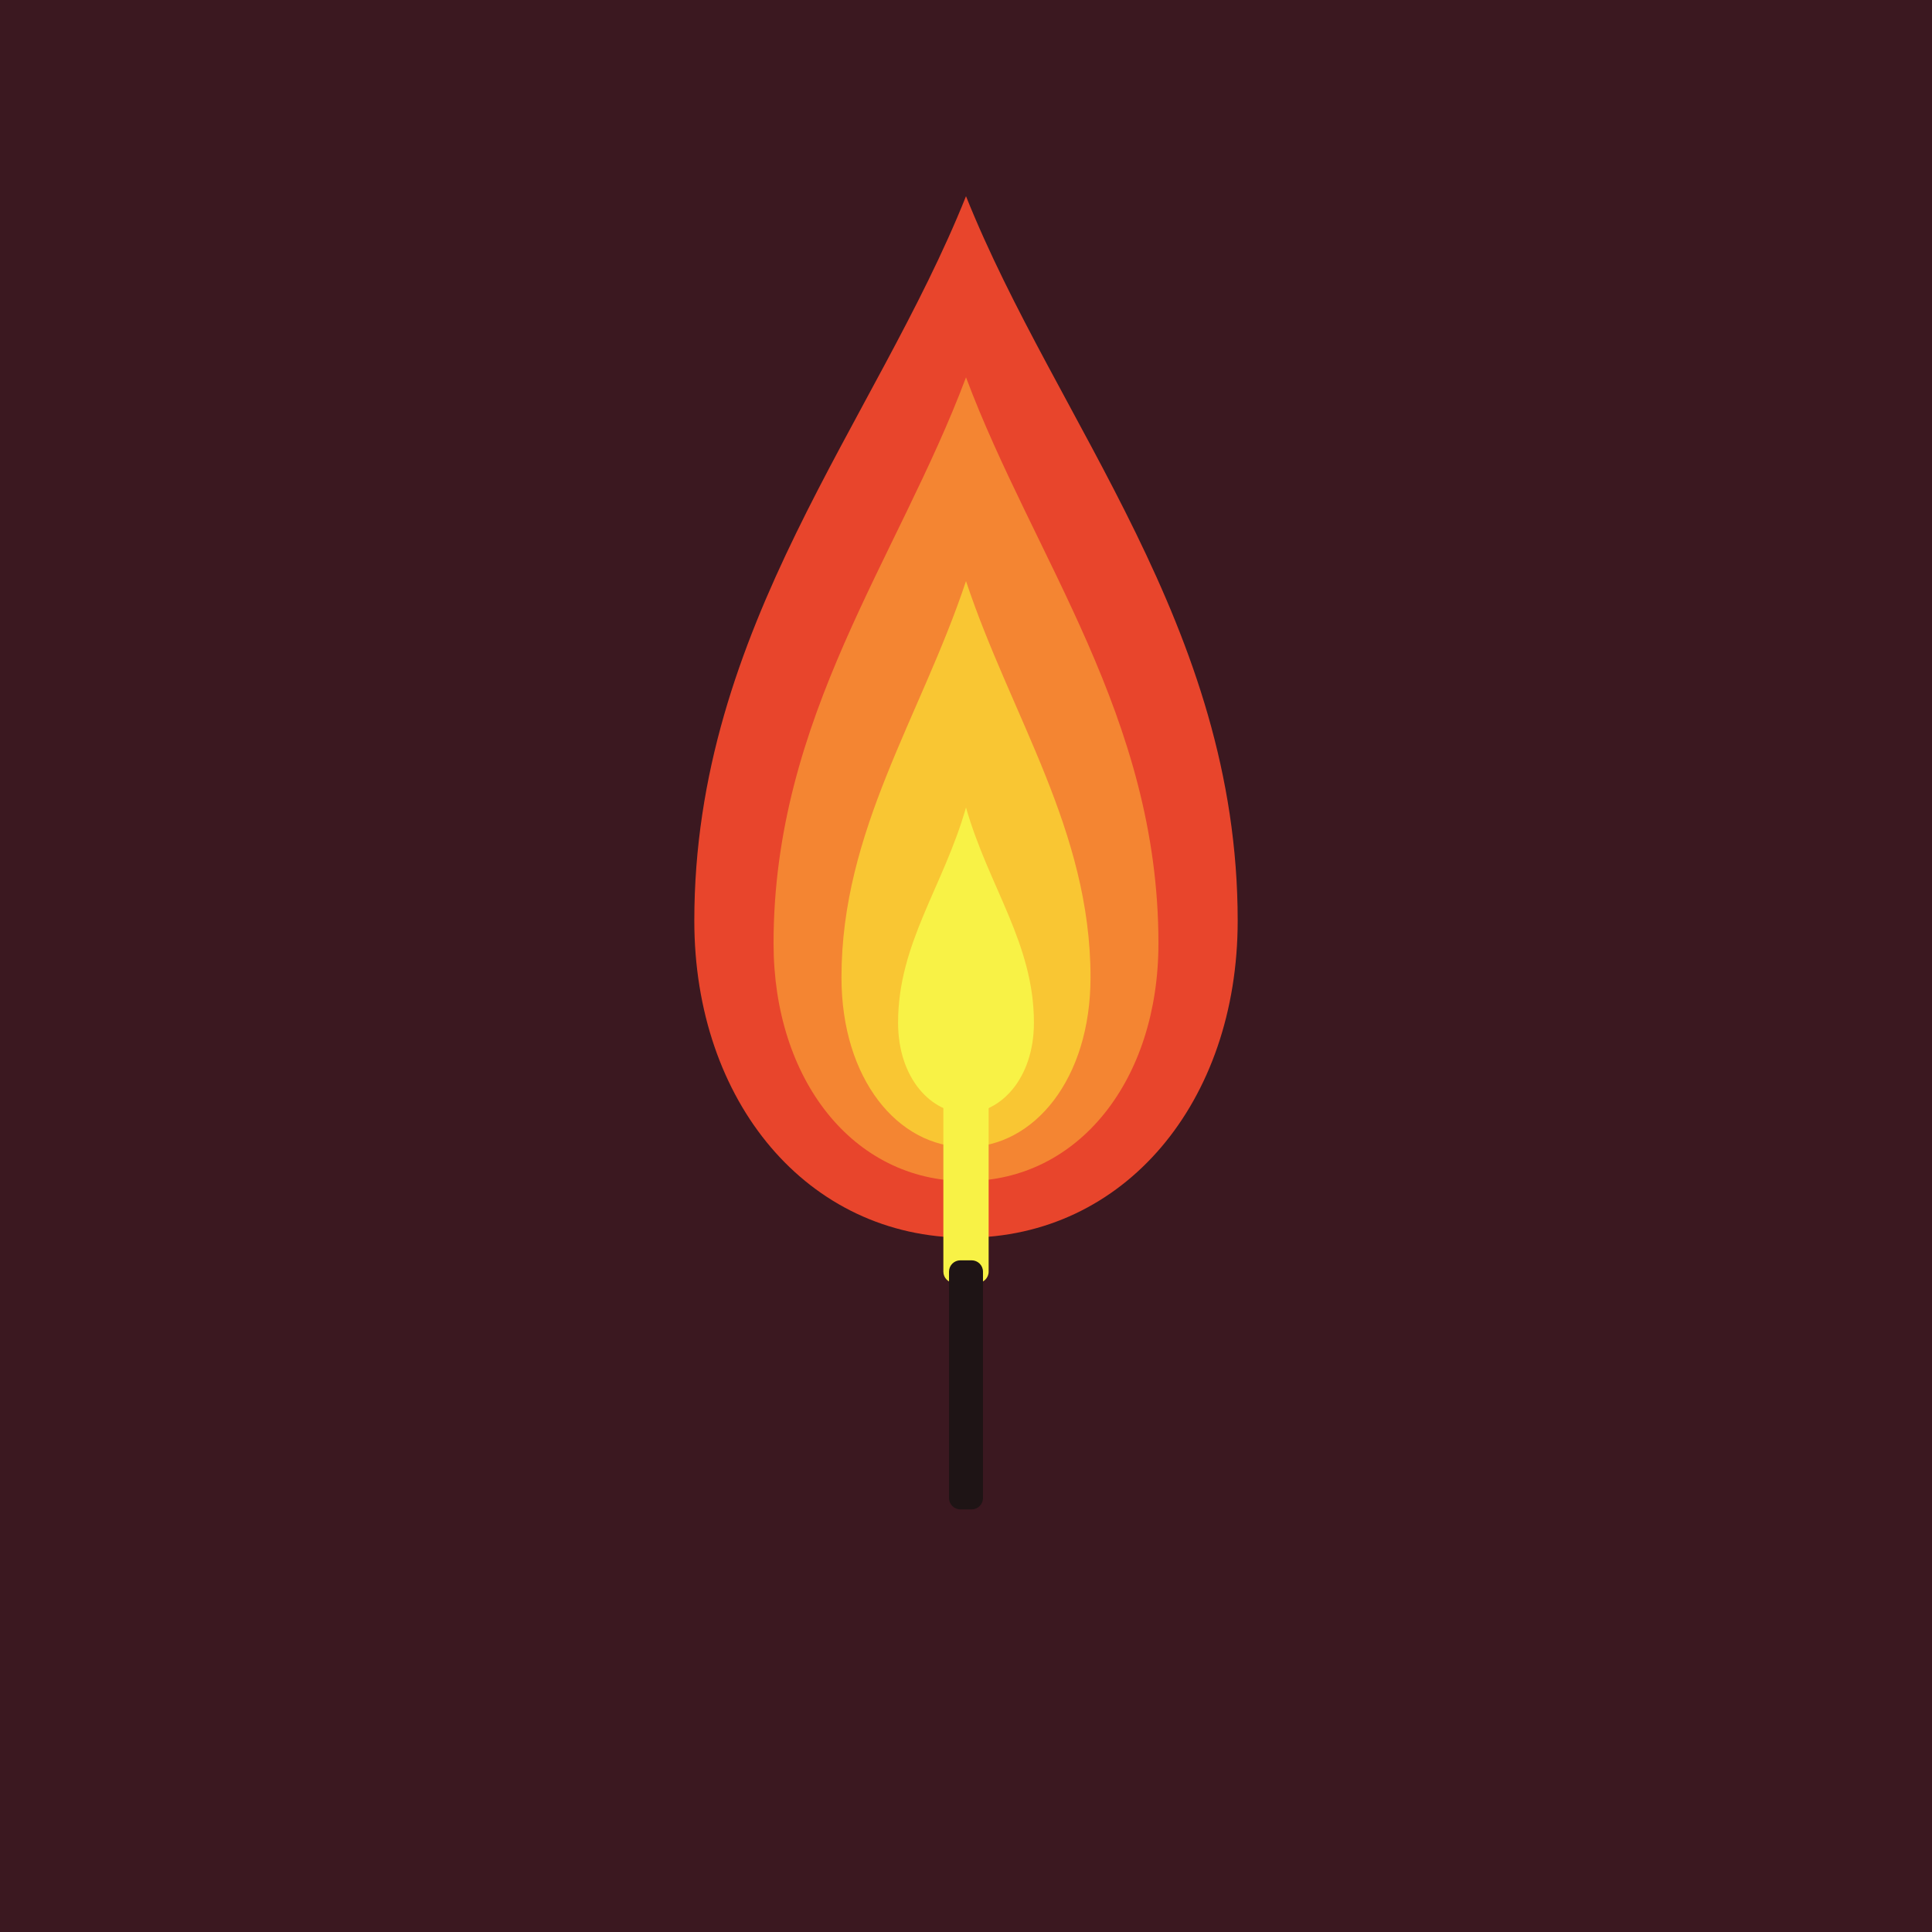
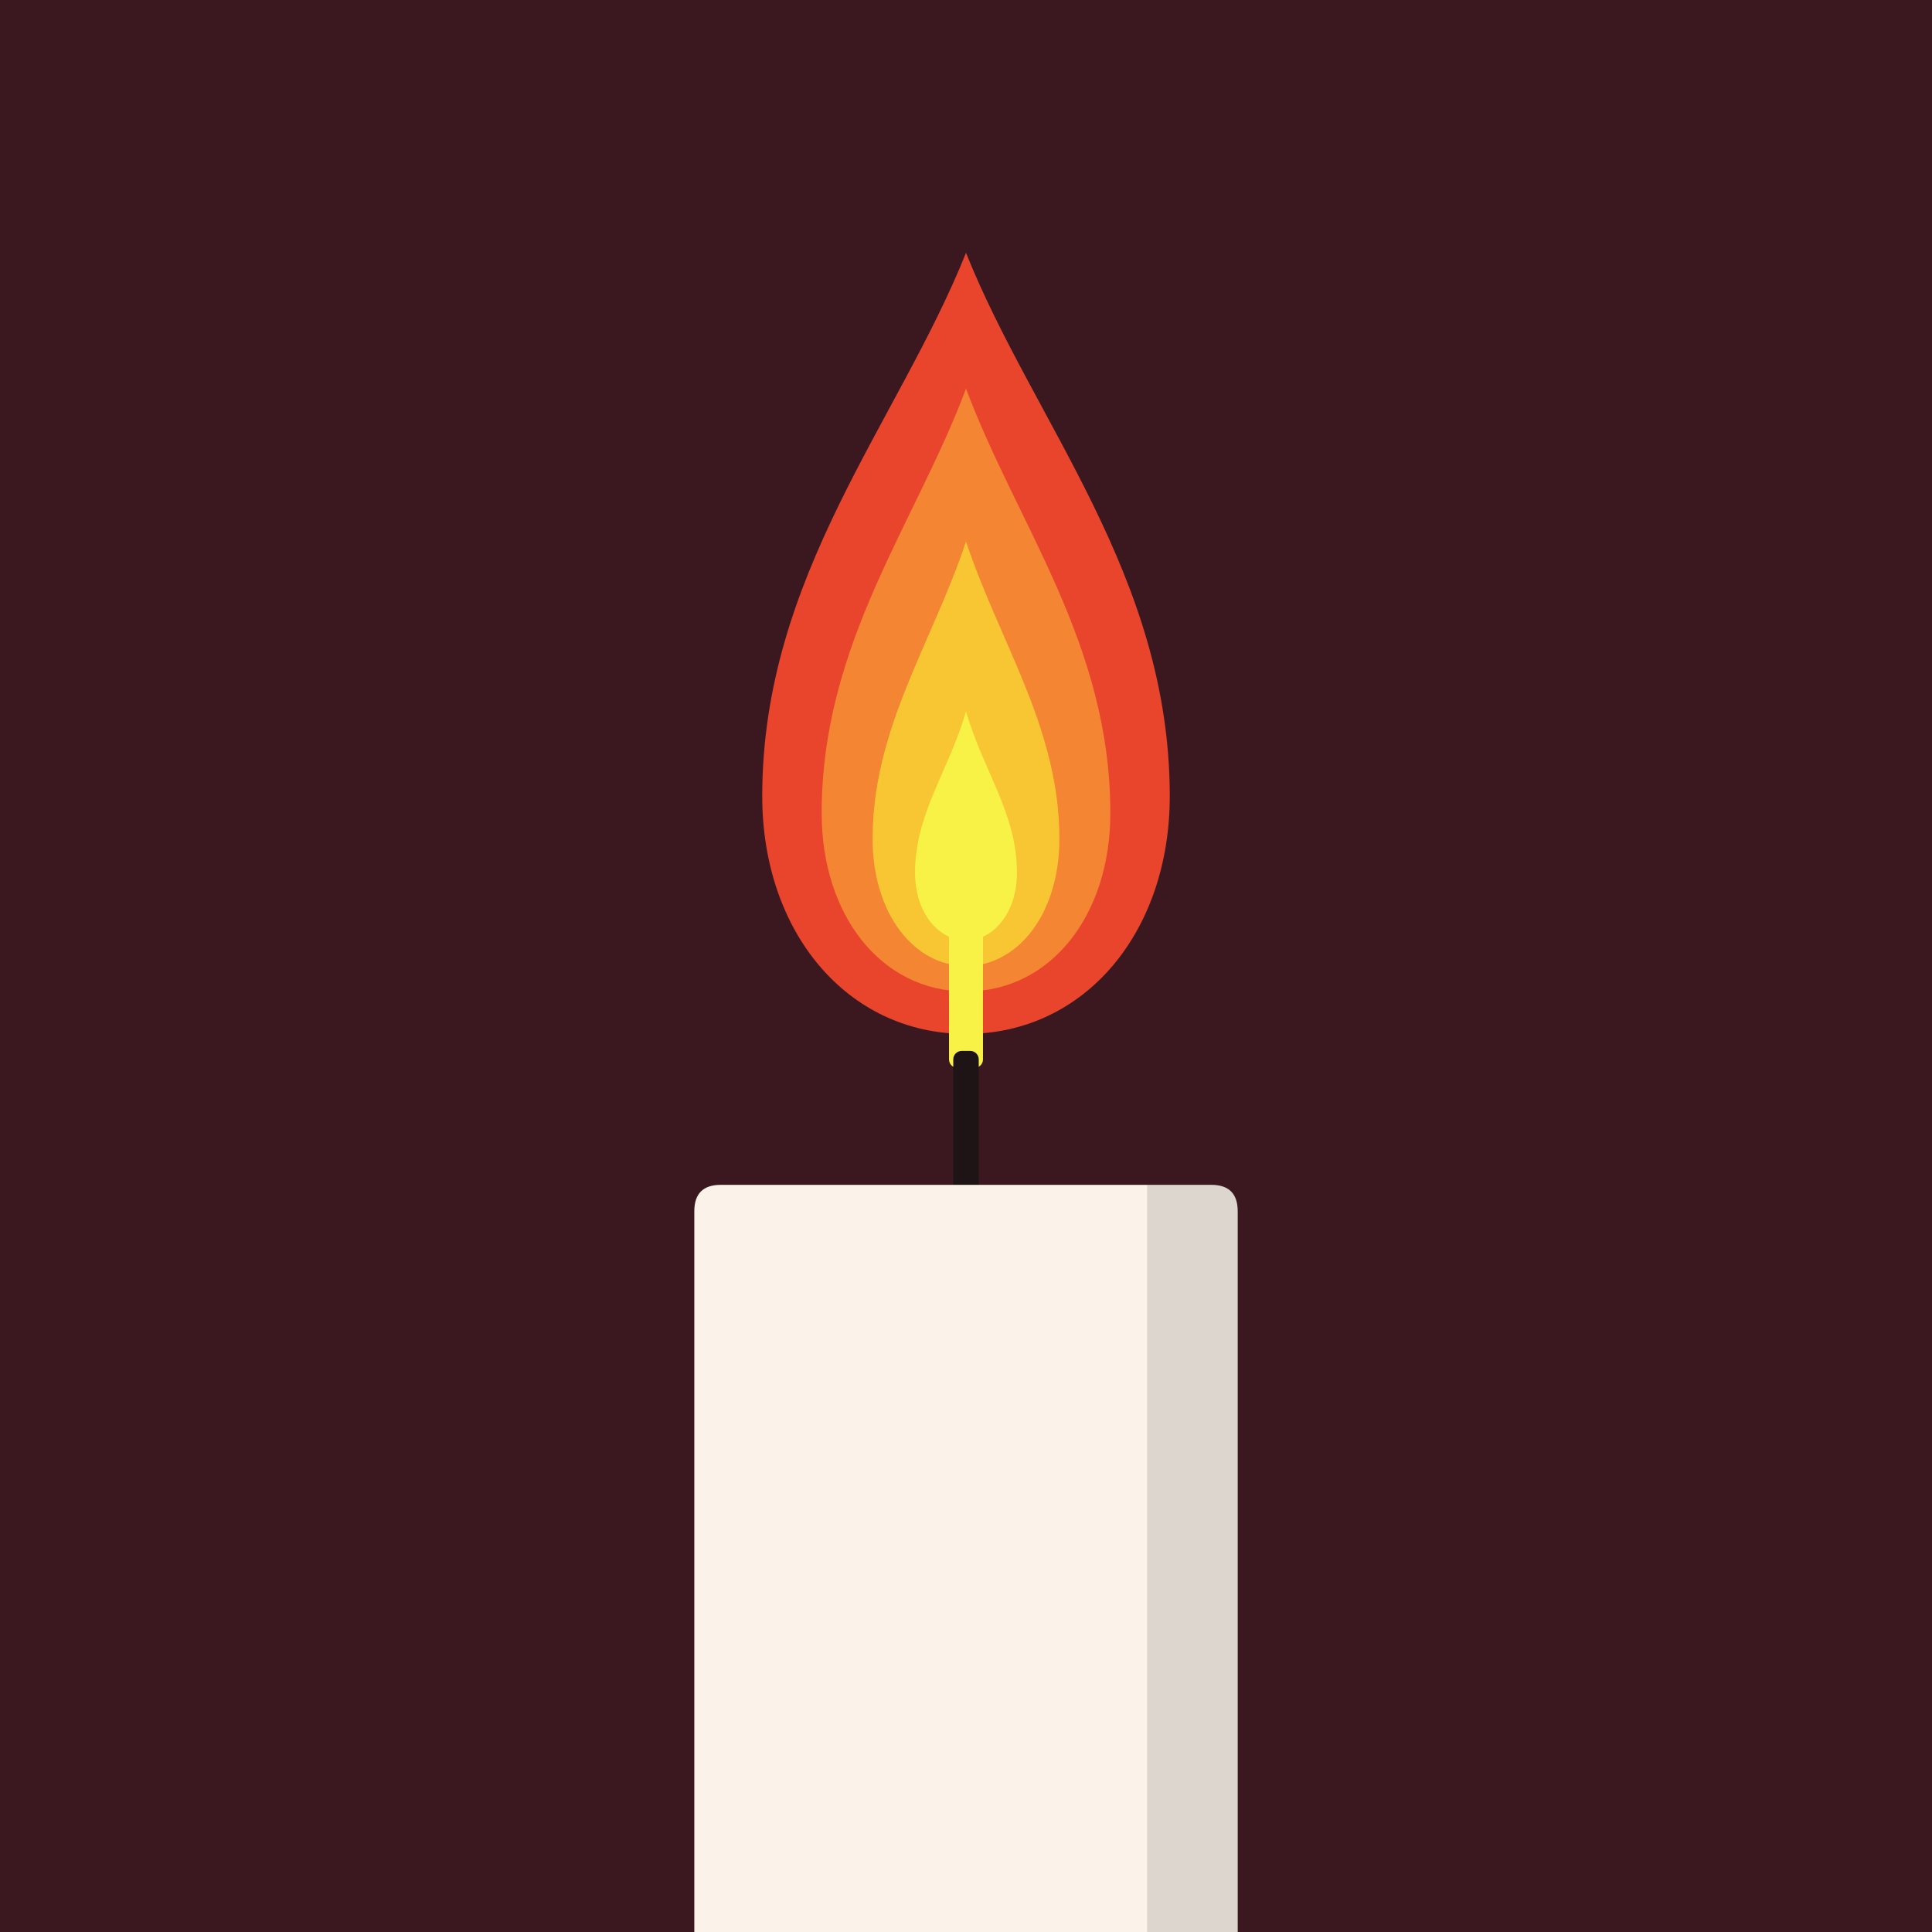
<svg xmlns="http://www.w3.org/2000/svg" viewBox="0 0 512 512">
  <rect width="512" height="512" fill="#3b1820" />
-   <g transform="translate(166 46) scale(3)">
+   <g transform="translate(188.5 62.5) scale(2.25)">
    <path fill="#e8452c" d="M30 2C22 22 6 40 6 66c0 16 10 28 24 28s24-12 24-28C54 40 38 22 30 2z" />
    <path fill="#f48532" d="M30 18c-6 16-17 30-17 50 0 12 7 21 17 21s17-9 17-21c0-20-11-34-17-50z" />
    <path fill="#f9c633" d="M30 36c-4 12-11 22-11 35 0 9 5 15 11 15s11-6 11-15c0-13-7-23-11-35z" />
    <path fill="#f8f246" d="M30 56c-2 7-6 12-6 19 0 5 3 8 6 8s6-3 6-8c0-7-4-12-6-19z" />
    <rect fill="#f8f246" x="28" y="78" width="4" height="20" rx="1" />
-     <rect fill="#1e1415" x="28.5" y="96" width="3" height="22" rx="1" />
+     <rect fill="#1e1415" x="28.5" y="96" width="3" height="18" rx="1" />
  </g>
+   <path fill="#fbf3ea" d="M184 512V321q0-7 7-7h130q7 0 7 7v191z" />
+   <path fill="#000" fill-opacity="0.12" d="M304 314h17q7 0 7 7v191h-24z" />
</svg>
